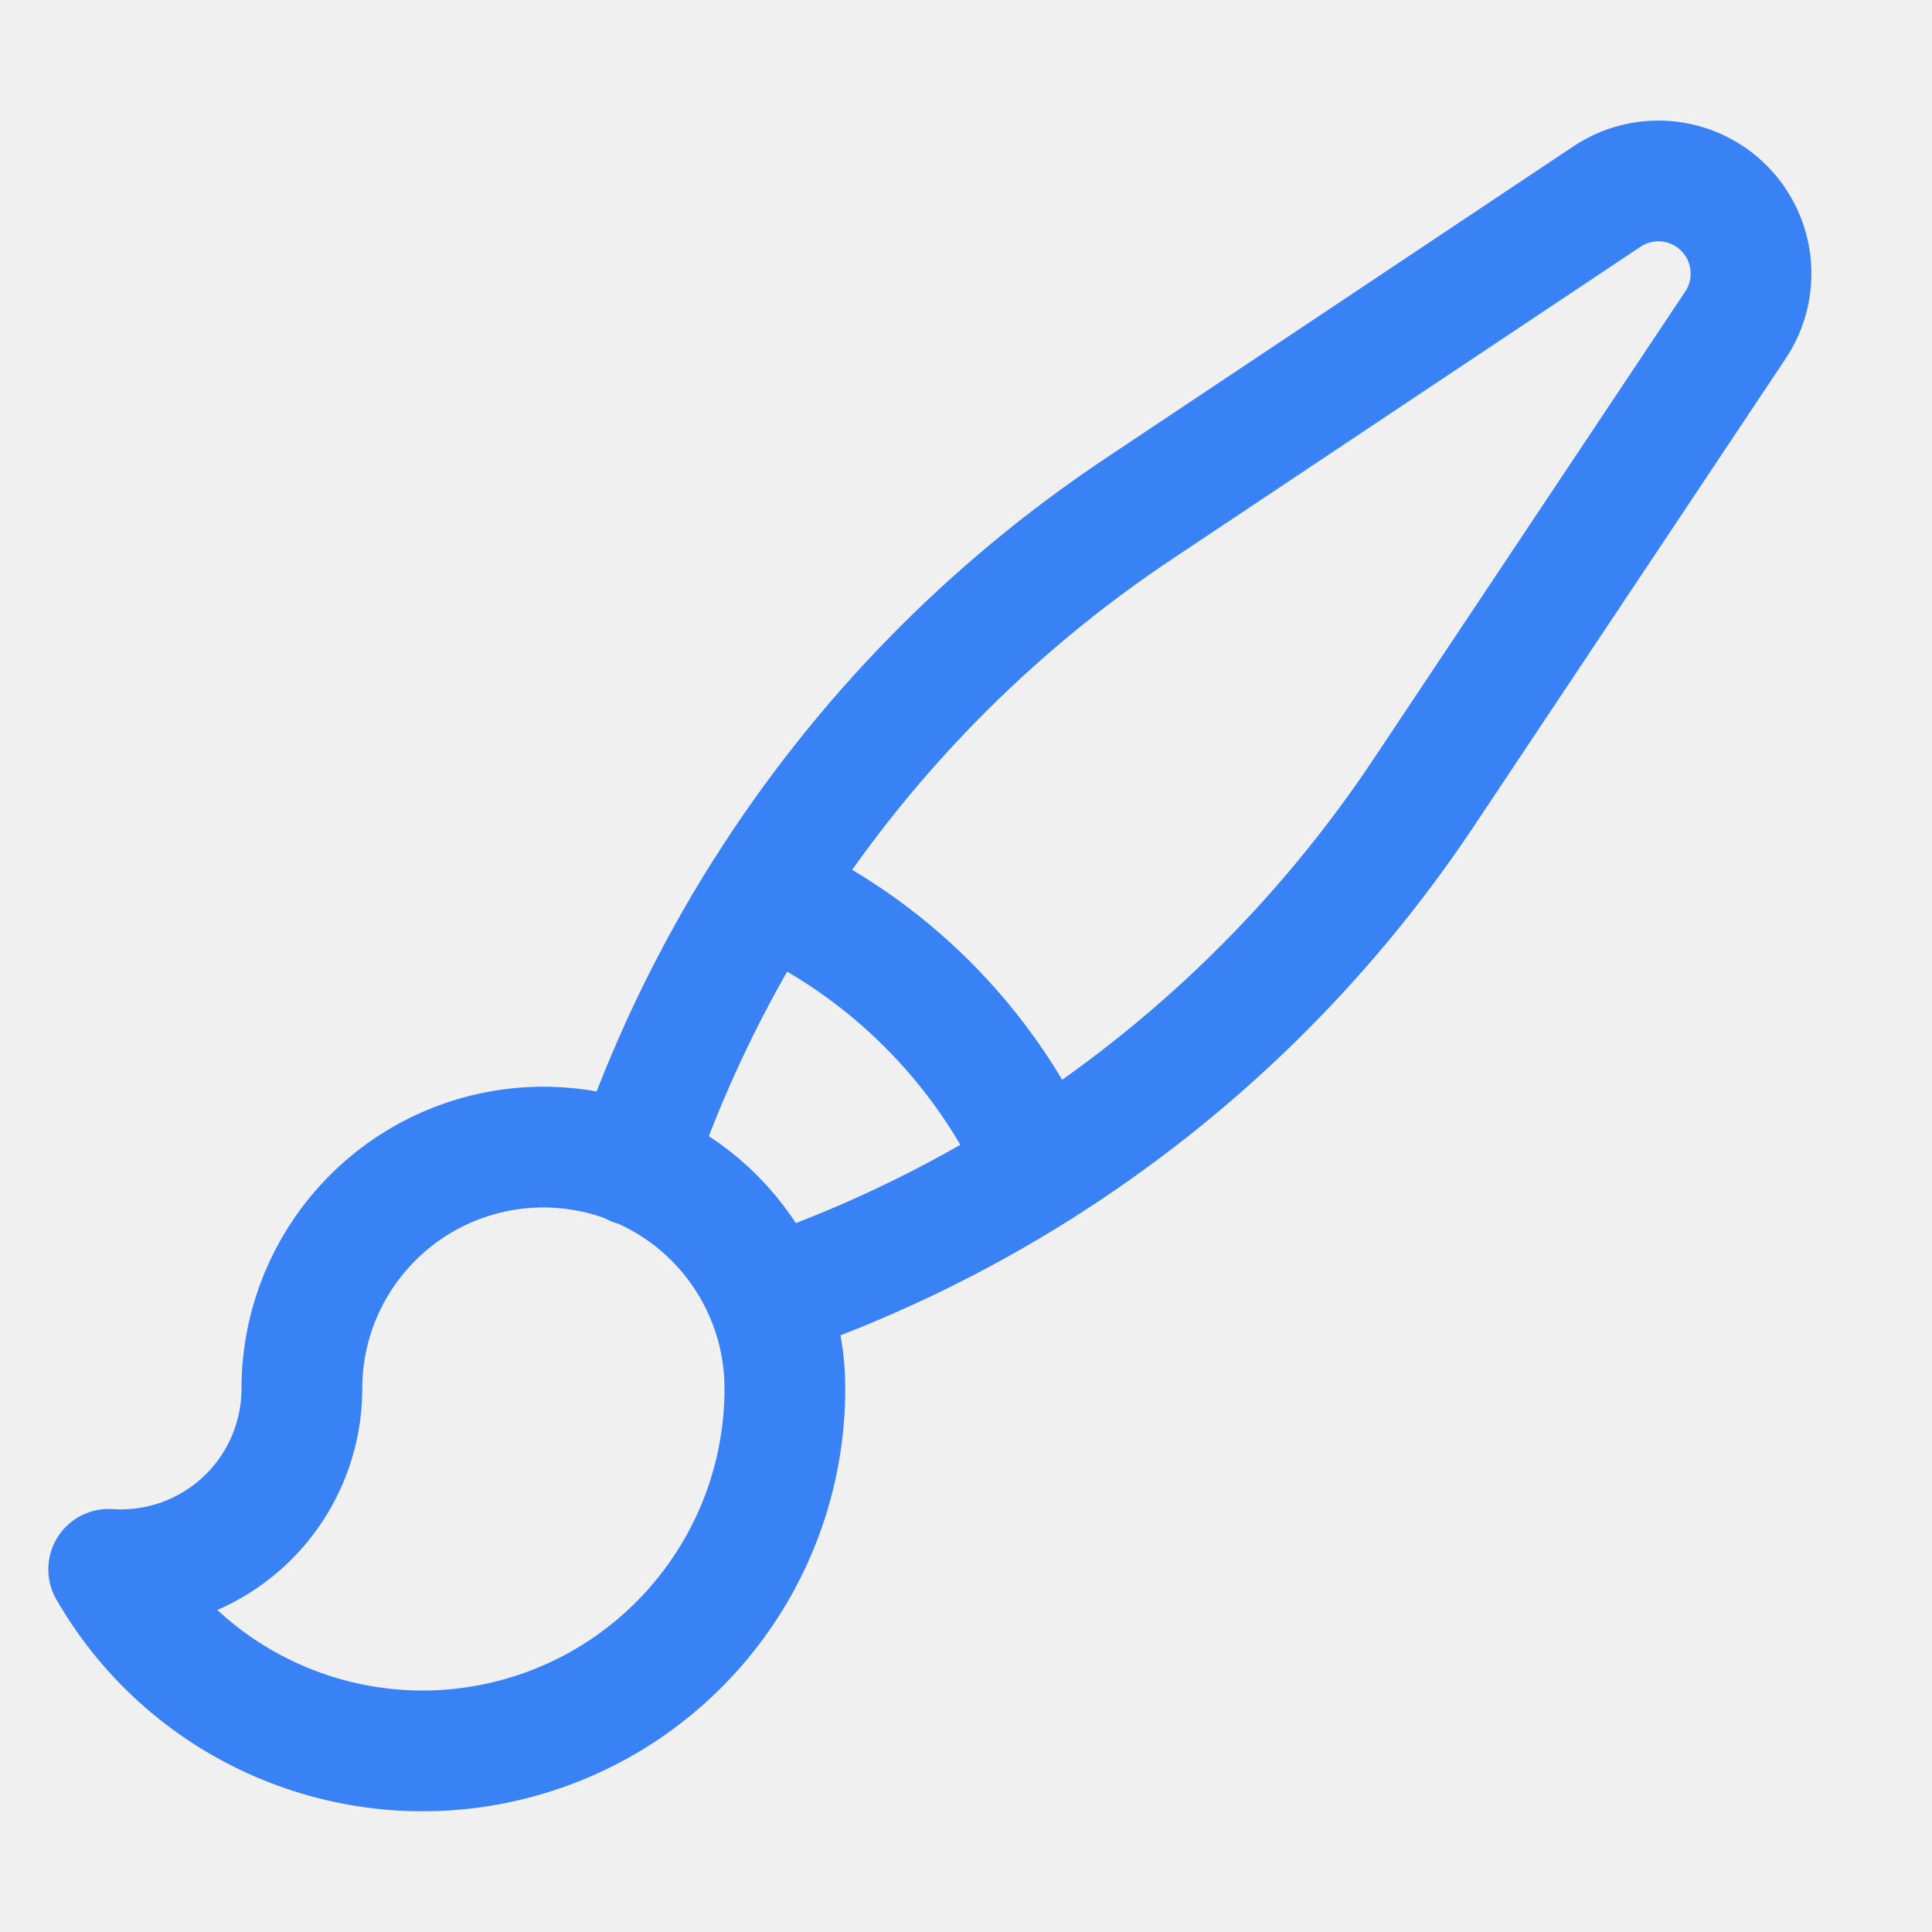
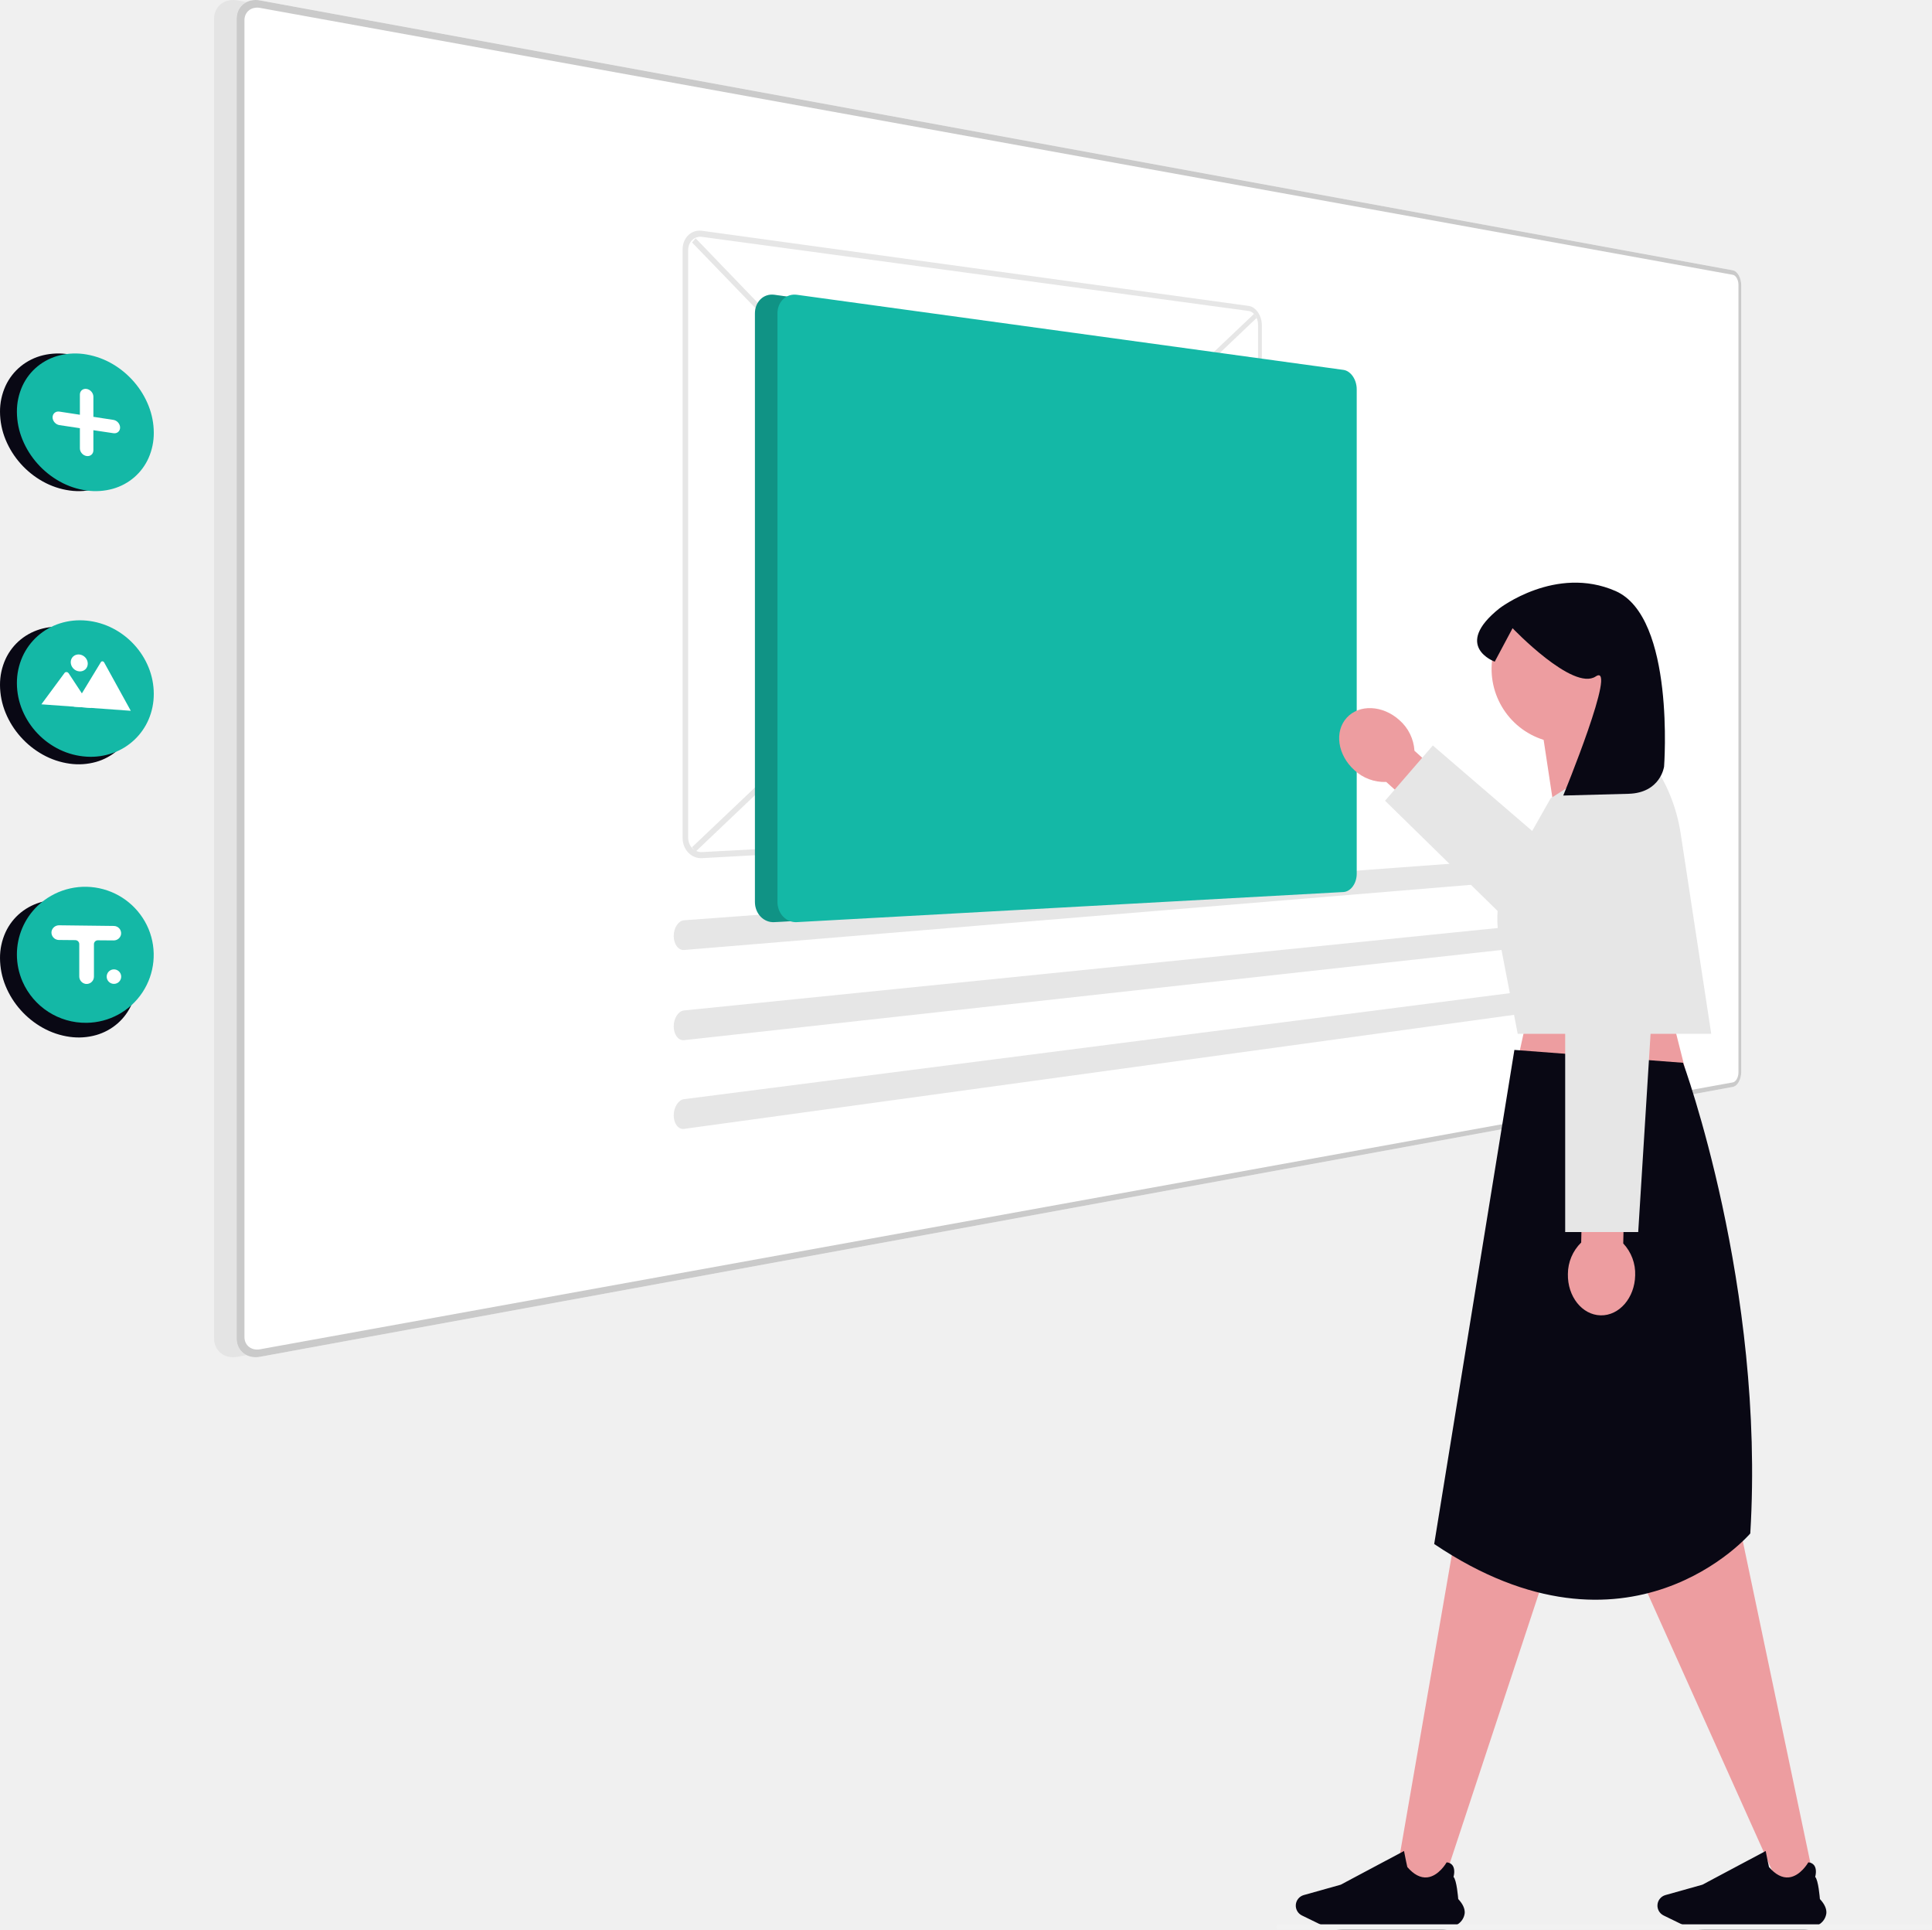
- <svg xmlns="http://www.w3.org/2000/svg" fill="none" viewBox="0 0 24 24" stroke-width="1.5" stroke="#3882F6">
-   <path stroke-linecap="round" stroke-linejoin="round" d="M9.53 16.122a3 3 0 0 0-5.78 1.128 2.25 2.25 0 0 1-2.4 2.245 4.5 4.5 0 0 0 8.4-2.245c0-.399-.078-.78-.22-1.128Zm0 0a15.998 15.998 0 0 0 3.388-1.62m-5.043-.025a15.994 15.994 0 0 1 1.622-3.395m3.42 3.42a15.995 15.995 0 0 0 4.764-4.648l3.876-5.814a1.151 1.151 0 0 0-1.597-1.597L14.146 6.32a15.996 15.996 0 0 0-4.649 4.763m3.42 3.42a6.776 6.776 0 0 0-3.42-3.42" />
+ <svg xmlns="http://www.w3.org/2000/svg" width="800.153" height="799.092" viewBox="0 0 800.153 799.092" role="img" artist="Katerina Limpitsouni" source="https://undraw.co/">
+   <g transform="translate(0 0)">
+     <path d="M877.981,239.193,267.988,127.434a9.37,9.37,0,0,0-3.755.044,7.744,7.744,0,0,0-3.081,1.439,7.246,7.246,0,0,0-2.085,2.6,8.09,8.09,0,0,0-.766,3.508V681.507a8.094,8.094,0,0,0,.764,3.509,7.247,7.247,0,0,0,2.083,2.6,7.744,7.744,0,0,0,3.08,1.441,9.368,9.368,0,0,0,3.755.047l610-111.76a2.885,2.885,0,0,0,1.356-.688,5.161,5.161,0,0,0,1.1-1.4,7.845,7.845,0,0,0,.743-1.909,9.179,9.179,0,0,0,.273-2.216V245.424a9.177,9.177,0,0,0-.272-2.222,7.859,7.859,0,0,0-.743-1.91,5.169,5.169,0,0,0-1.1-1.4,2.89,2.89,0,0,0-1.356-.689Z" transform="translate(-169.639 -127.265)" fill="#e4e4e4" />
+     <path d="M885.981,239.193,275.988,127.434a9.371,9.371,0,0,0-3.755.044,7.744,7.744,0,0,0-3.081,1.439,7.247,7.247,0,0,0-2.085,2.6,8.091,8.091,0,0,0-.766,3.508V681.507a8.094,8.094,0,0,0,.764,3.509,7.247,7.247,0,0,0,2.083,2.6,7.744,7.744,0,0,0,3.08,1.441,9.368,9.368,0,0,0,3.755.047l610-111.76a2.885,2.885,0,0,0,1.356-.688,5.161,5.161,0,0,0,1.1-1.4,7.845,7.845,0,0,0,.743-1.909,9.167,9.167,0,0,0,.273-2.216V245.424a9.171,9.171,0,0,0-.272-2.222,7.854,7.854,0,0,0-.743-1.91,5.171,5.171,0,0,0-1.1-1.4,2.89,2.89,0,0,0-1.356-.689Z" transform="translate(-168.309 -127.265)" fill="#fff" />
+     <path d="M885.981,239.193,275.988,127.434a9.371,9.371,0,0,0-3.755.044,7.744,7.744,0,0,0-3.081,1.439,7.247,7.247,0,0,0-2.085,2.6,8.091,8.091,0,0,0-.766,3.508V681.507a8.094,8.094,0,0,0,.764,3.509,7.247,7.247,0,0,0,2.083,2.6,7.744,7.744,0,0,0,3.08,1.441,9.368,9.368,0,0,0,3.755.047l610-111.76a2.885,2.885,0,0,0,1.356-.688,5.161,5.161,0,0,0,1.1-1.4,7.845,7.845,0,0,0,.743-1.909,9.167,9.167,0,0,0,.273-2.216V245.424a9.171,9.171,0,0,0-.272-2.222,7.854,7.854,0,0,0-.743-1.91,5.171,5.171,0,0,0-1.1-1.4,2.89,2.89,0,0,0-1.356-.689ZM888.3,571.326a6.125,6.125,0,0,1-.182,1.483,5.241,5.241,0,0,1-.5,1.275,3.442,3.442,0,0,1-.737.933,1.923,1.923,0,0,1-.9.457l-609.99,110.52a6.236,6.236,0,0,1-2.5-.035,5.159,5.159,0,0,1-2.049-.962,4.831,4.831,0,0,1-1.385-1.731,5.4,5.4,0,0,1-.508-2.332V135.6a5.4,5.4,0,0,1,.507-2.332,4.831,4.831,0,0,1,1.384-1.733,5.158,5.158,0,0,1,2.048-.963,6.239,6.239,0,0,1,2.5-.036L885.984,241.061a1.922,1.922,0,0,1,.9.457,3.438,3.438,0,0,1,.737.933,5.234,5.234,0,0,1,.5,1.273,6.125,6.125,0,0,1,.182,1.483V571.325Z" transform="translate(-168.309 -127.265)" fill="#cacaca" />
+     <path d="M182.272,276.982a25.5,25.5,0,0,1,2.31-10.808,22.782,22.782,0,0,1,6.265-8.077,23.425,23.425,0,0,1,9.2-4.563,27.1,27.1,0,0,1,11.112-.335,32.086,32.086,0,0,1,10.949,4.064,35.286,35.286,0,0,1,8.822,7.447,34.556,34.556,0,0,1,5.889,9.77,30.412,30.412,0,0,1,2.148,11.1,25.581,25.581,0,0,1-2.148,10.449,22.845,22.845,0,0,1-5.889,7.983,23.251,23.251,0,0,1-8.822,4.772,26.659,26.659,0,0,1-10.949.744h0a31.705,31.705,0,0,1-11.106-3.713,35.2,35.2,0,0,1-9.194-7.353,34.727,34.727,0,0,1-6.266-9.974,30.543,30.543,0,0,1-2.318-11.506Z" transform="translate(-182.271 -106.411)" fill="#090814" />
+     <path d="M182.272,373.982a25.5,25.5,0,0,1,2.31-10.808,22.781,22.781,0,0,1,6.265-8.077,23.426,23.426,0,0,1,9.2-4.563,27.1,27.1,0,0,1,11.112-.335,32.084,32.084,0,0,1,10.949,4.064,35.286,35.286,0,0,1,8.822,7.447,34.555,34.555,0,0,1,5.889,9.77,30.412,30.412,0,0,1,2.148,11.1,25.581,25.581,0,0,1-2.148,10.449,22.844,22.844,0,0,1-5.889,7.983,23.251,23.251,0,0,1-8.822,4.772,26.658,26.658,0,0,1-10.949.744h0a31.705,31.705,0,0,1-11.106-3.713,35.2,35.2,0,0,1-9.194-7.353,34.726,34.726,0,0,1-6.266-9.974A30.542,30.542,0,0,1,182.272,373.982Z" transform="translate(-182.271 -90.294)" fill="#090814" />
+     <path d="M182.272,470.982a25.5,25.5,0,0,1,2.31-10.808,22.781,22.781,0,0,1,6.265-8.077,23.425,23.425,0,0,1,9.2-4.563,27.1,27.1,0,0,1,11.112-.335,32.085,32.085,0,0,1,10.949,4.064,35.284,35.284,0,0,1,8.822,7.447,34.557,34.557,0,0,1,5.889,9.77,30.413,30.413,0,0,1,2.148,11.1,25.581,25.581,0,0,1-2.148,10.449,22.845,22.845,0,0,1-5.889,7.984,23.251,23.251,0,0,1-8.822,4.772,26.66,26.66,0,0,1-10.949.744h0a31.706,31.706,0,0,1-11.106-3.713,35.2,35.2,0,0,1-9.194-7.353,34.725,34.725,0,0,1-6.266-9.974,30.543,30.543,0,0,1-2.318-11.506Z" transform="translate(-182.271 -74.178)" fill="#090814" />
+     <path d="M188.271,276.982a25.5,25.5,0,0,1,2.31-10.808,22.782,22.782,0,0,1,6.265-8.077,23.425,23.425,0,0,1,9.2-4.563,27.1,27.1,0,0,1,11.112-.335,32.086,32.086,0,0,1,10.949,4.064,35.285,35.285,0,0,1,8.822,7.447,34.556,34.556,0,0,1,5.889,9.77,30.413,30.413,0,0,1,2.148,11.1,25.582,25.582,0,0,1-2.148,10.449,22.845,22.845,0,0,1-5.889,7.983,23.25,23.25,0,0,1-8.822,4.772,26.659,26.659,0,0,1-10.949.744h0a31.706,31.706,0,0,1-11.106-3.713,35.2,35.2,0,0,1-9.194-7.353,34.726,34.726,0,0,1-6.266-9.974,30.542,30.542,0,0,1-2.318-11.506Z" transform="translate(-181.274 -106.411)" fill="#14b8a6" />
+     <path d="M188.271,373.586a26.664,26.664,0,0,1,2.31-10.983,25.306,25.306,0,0,1,6.265-8.536,25.649,25.649,0,0,1,9.2-5.248,27.507,27.507,0,0,1,11.112-1.156,30.038,30.038,0,0,1,10.949,3.255,31.694,31.694,0,0,1,8.822,6.8,31.327,31.327,0,0,1,5.889,9.329A29.186,29.186,0,0,1,244.963,378a26.7,26.7,0,0,1-2.148,10.612A25.382,25.382,0,0,1,228.1,402.451,27.282,27.282,0,0,1,217.155,404h0a29.865,29.865,0,0,1-11.106-2.892,31.736,31.736,0,0,1-15.457-16.192,29.27,29.27,0,0,1-2.319-11.333Z" transform="translate(-181.274 -90.669)" fill="#14b8a6" />
+     <path d="M188.271,470.21a27.885,27.885,0,0,1,8.575-20.152,28.474,28.474,0,0,1,45.964,9.589,28.114,28.114,0,0,1-25.654,38.837h0a28.53,28.53,0,0,1-26.565-17.113,28.021,28.021,0,0,1-2.319-11.161Z" transform="translate(-181.274 -74.947)" fill="#14b8a6" />
+     <path d="M203.785,274.767l8.469,1.3v-8.35a2.512,2.512,0,0,1,.217-1.05,2.227,2.227,0,0,1,.6-.791,2.279,2.279,0,0,1,.889-.456,2.645,2.645,0,0,1,1.088-.047,3.164,3.164,0,0,1,1.088.39,3.509,3.509,0,0,1,.889.735,3.45,3.45,0,0,1,.6.976,3.021,3.021,0,0,1,.223,1.114v8.338l8.308,1.275a3.08,3.08,0,0,1,1.071.381,3.436,3.436,0,0,1,1.462,1.689,3,3,0,0,1,.216,1.1,2.52,2.52,0,0,1-.216,1.039,2.235,2.235,0,0,1-.583.786,2.263,2.263,0,0,1-.873.459,2.59,2.59,0,0,1-1.07.056l-8.319-1.244v8.319a2.53,2.53,0,0,1-.219,1.049,2.275,2.275,0,0,1-.6.8,2.321,2.321,0,0,1-.886.466,2.653,2.653,0,0,1-1.087.063,3.121,3.121,0,0,1-1.089-.373,3.437,3.437,0,0,1-.89-.723,3.381,3.381,0,0,1-.6-.97,2.992,2.992,0,0,1-.217-1.116v-8.35l-8.469-1.271a3.207,3.207,0,0,1-1.106-.386,3.525,3.525,0,0,1-.9-.736,3.44,3.44,0,0,1-.61-.977,3.009,3.009,0,0,1-.224-1.128,2.519,2.519,0,0,1,.224-1.058,2.264,2.264,0,0,1,.61-.8,2.339,2.339,0,0,1,.9-.466A2.71,2.71,0,0,1,203.785,274.767Z" transform="translate(-179.169 -104.324)" fill="#fff" />
+     <path d="M208.477,380.872l23.517,1.7h.086l-11.028-20.023a.882.882,0,0,0-.286-.313.859.859,0,0,0-.188-.094.814.814,0,0,0-.206-.046.761.761,0,0,0-.205.009.718.718,0,0,0-.188.063.687.687,0,0,0-.286.265l-7.5,12.336-.361.594Z" transform="translate(-177.917 -88.247)" fill="#fff" />
+     <path d="M196.968,379.265l20.748,1.5-3.977-6.036-.287-.436-5.215-7.917a1.192,1.192,0,0,0-.339-.306,1.164,1.164,0,0,0-.2-.1,1.118,1.118,0,0,0-.224-.055,1.072,1.072,0,0,0-.223-.008,1.023,1.023,0,0,0-.213.037.969.969,0,0,0-.2.082.943.943,0,0,0-.175.124l-.017.021-.022.021-.017.022-.017.022Z" transform="translate(-179.829 -87.614)" fill="#fff" />
+     <path d="M210.927,359.666a3.754,3.754,0,0,1,1.373.392,3.983,3.983,0,0,1,1.118.845,3.934,3.934,0,0,1,.753,1.175,3.637,3.637,0,0,1,.276,1.383,3.3,3.3,0,0,1-.276,1.336,3.115,3.115,0,0,1-.753,1.05,3.159,3.159,0,0,1-1.118.656,3.406,3.406,0,0,1-1.373.162,3.75,3.75,0,0,1-1.375-.388,3.981,3.981,0,0,1-1.124-.844,3.935,3.935,0,0,1-.759-1.178,3.638,3.638,0,0,1-.279-1.39,3.3,3.3,0,0,1,.279-1.341,3.116,3.116,0,0,1,.759-1.05,3.16,3.16,0,0,1,1.124-.651,3.41,3.41,0,0,1,1.375-.159Z" transform="translate(-178.097 -88.654)" fill="#fff" />
+     <path d="M428.034,459.587,660.891,238.652l1,1.749L429.49,461.456Z" transform="translate(-141.437 -108.758)" fill="#e6e6e6" />
+     <path d="M428.066,213.625l1.46-1.749L661.863,453.065l-1,1.662Z" transform="translate(-141.432 -113.207)" fill="#e6e6e6" />
+     <path d="M659.091,240.326l-226.35-31.1a6.958,6.958,0,0,0-3.119.266,6.706,6.706,0,0,0-2.557,1.544,7.456,7.456,0,0,0-1.732,2.566,8.863,8.863,0,0,0-.638,3.356V460.617a9.268,9.268,0,0,0,.638,3.405,8.338,8.338,0,0,0,1.731,2.715,7.489,7.489,0,0,0,2.557,1.749,7.175,7.175,0,0,0,3.119.523l226.351-12.466a4.59,4.59,0,0,0,2.152-.7,6.207,6.207,0,0,0,1.749-1.657,8.266,8.266,0,0,0,1.178-2.375,9.548,9.548,0,0,0,.433-2.852v-200.6a9.906,9.906,0,0,0-.433-2.889A9.1,9.1,0,0,0,662.991,243a7.019,7.019,0,0,0-1.749-1.8A4.96,4.96,0,0,0,659.091,240.326ZM432.741,466.5a5.124,5.124,0,0,1-2.226-.378,5.351,5.351,0,0,1-1.824-1.253,5.959,5.959,0,0,1-1.234-1.943A6.622,6.622,0,0,1,427,460.5V217.263a6.334,6.334,0,0,1,.455-2.392,5.328,5.328,0,0,1,1.234-1.836,4.791,4.791,0,0,1,1.824-1.1,4.967,4.967,0,0,1,2.226-.195l226.35,30.676a3.54,3.54,0,0,1,1.538.62,5.009,5.009,0,0,1,1.252,1.283,6.5,6.5,0,0,1,.843,1.767,7.076,7.076,0,0,1,.31,2.065V449.039a6.827,6.827,0,0,1-.31,2.041,5.908,5.908,0,0,1-.843,1.7,4.43,4.43,0,0,1-1.252,1.183,3.276,3.276,0,0,1-1.538.493Z" transform="translate(-141.992 -113.658)" fill="#e6e6e6" />
+     <g transform="translate(279.023 351.858)">
+       <path d="M425.767,458.214a3.452,3.452,0,0,0-1.664.646,5.238,5.238,0,0,0-1.35,1.459,7.487,7.487,0,0,0-.9,2.05,8.8,8.8,0,0,0-.311,2.428,8.178,8.178,0,0,0,.35,2.317,6.152,6.152,0,0,0,.91,1.843,4.1,4.1,0,0,0,1.338,1.193,3.031,3.031,0,0,0,1.633.367l396.263-32.812a1.358,1.358,0,0,0,.837-.384,3.168,3.168,0,0,0,.688-.966,6.16,6.16,0,0,0,.467-1.4,8.5,8.5,0,0,0,.182-1.7,8.244,8.244,0,0,0-.154-1.685,5.6,5.6,0,0,0-.448-1.363,2.729,2.729,0,0,0-.669-.908,1.22,1.22,0,0,0-.833-.308h-.07Z" transform="translate(-421.54 -428.991)" fill="#e6e6e6" />
+     </g>
+     <g transform="translate(279.023 378.289)">
+       <path d="M425.767,491.789a3.548,3.548,0,0,0-1.664.691,5.457,5.457,0,0,0-1.35,1.49,7.708,7.708,0,0,0-.9,2.075,8.886,8.886,0,0,0-.311,2.443,8.083,8.083,0,0,0,.35,2.308,5.955,5.955,0,0,0,.91,1.818,3.936,3.936,0,0,0,1.335,1.156,2.98,2.98,0,0,0,1.633.323l396.265-43.714a1.4,1.4,0,0,0,.837-.407,3.29,3.29,0,0,0,.688-.985,6.317,6.317,0,0,0,.466-1.418,8.565,8.565,0,0,0,.182-1.706,8.172,8.172,0,0,0-.154-1.682,5.463,5.463,0,0,0-.448-1.35,2.622,2.622,0,0,0-.673-.886,1.191,1.191,0,0,0-.833-.286h-.07Z" transform="translate(-421.54 -451.657)" fill="#e6e6e6" />
+     </g>
+     <g transform="translate(279.023 404.296)">
+       <path d="M425.767,524.819a3.652,3.652,0,0,0-1.664.737,5.676,5.676,0,0,0-1.35,1.528,7.942,7.942,0,0,0-.9,2.1,8.981,8.981,0,0,0-.311,2.45,7.979,7.979,0,0,0,.35,2.3,5.767,5.767,0,0,0,.91,1.794,3.786,3.786,0,0,0,1.335,1.12,2.938,2.938,0,0,0,1.633.279l396.265-54.439a1.444,1.444,0,0,0,.837-.429,3.421,3.421,0,0,0,.688-1,6.47,6.47,0,0,0,.466-1.431,8.654,8.654,0,0,0,.182-1.711,8.11,8.11,0,0,0-.154-1.677,5.332,5.332,0,0,0-.448-1.339,2.521,2.521,0,0,0-.673-.868,1.165,1.165,0,0,0-.833-.264h-.07Z" transform="translate(-421.54 -473.958)" fill="#e6e6e6" />
+     </g>
+     <path d="M226.421,456.1l-22.621-.271a3.221,3.221,0,0,0-1.113.157,3.18,3.18,0,0,0-.96.51,3.126,3.126,0,0,0-.728.8,3.092,3.092,0,0,0-.414,1.03,3.008,3.008,0,0,0,.066,1.311,3.051,3.051,0,0,0,.245.615,3.1,3.1,0,0,0,.866,1.018,3.141,3.141,0,0,0,1.872.638l6.8.062a1.648,1.648,0,0,1,1.5,1,1.607,1.607,0,0,1,.128.631v13.345a3.108,3.108,0,0,0,.693,2.028,3.139,3.139,0,0,0,1.841,1.108,3.047,3.047,0,0,0,3.265-1.717,3.01,3.01,0,0,0,.282-1.27V463.643a1.6,1.6,0,0,1,1.6-1.6h.015l6.5.051a3.066,3.066,0,0,0,3.105-2.464,3.033,3.033,0,0,0-2.951-3.528Z" transform="translate(-179.235 -72.674)" fill="#fff" />
+     <path d="M223.163,471.484a3,3,0,1,1-2.765,1.834A3,3,0,0,1,223.163,471.484Z" transform="translate(-175.975 -70.073)" fill="#fff" />
+     <path d="M684.781,263.048l-226.35-31.1a6.958,6.958,0,0,0-3.12.266,6.707,6.707,0,0,0-2.557,1.544,7.456,7.456,0,0,0-1.732,2.565,8.865,8.865,0,0,0-.638,3.356V483.338a9.269,9.269,0,0,0,.638,3.405,8.338,8.338,0,0,0,1.731,2.715,7.491,7.491,0,0,0,2.557,1.749,7.176,7.176,0,0,0,3.12.522l226.351-12.466a4.59,4.59,0,0,0,2.152-.7,6.208,6.208,0,0,0,1.749-1.657,8.27,8.27,0,0,0,1.178-2.375,9.553,9.553,0,0,0,.432-2.852v-200.6a9.912,9.912,0,0,0-.433-2.889,9.108,9.108,0,0,0-1.178-2.472,7.016,7.016,0,0,0-1.749-1.8,4.96,4.96,0,0,0-2.151-.868Z" transform="translate(-137.724 -109.883)" fill="#14b8a6" />
+     <path d="M684.781,263.048l-226.35-31.1a6.958,6.958,0,0,0-3.12.266,6.707,6.707,0,0,0-2.557,1.544,7.456,7.456,0,0,0-1.732,2.565,8.865,8.865,0,0,0-.638,3.356V483.338a9.269,9.269,0,0,0,.638,3.405,8.338,8.338,0,0,0,1.731,2.715,7.491,7.491,0,0,0,2.557,1.749,7.176,7.176,0,0,0,3.12.522l226.351-12.466a4.59,4.59,0,0,0,2.152-.7,6.208,6.208,0,0,0,1.749-1.657,8.27,8.27,0,0,0,1.178-2.375,9.553,9.553,0,0,0,.432-2.852v-200.6a9.912,9.912,0,0,0-.433-2.889,9.108,9.108,0,0,0-1.178-2.472,7.016,7.016,0,0,0-1.749-1.8,4.96,4.96,0,0,0-2.151-.868Z" transform="translate(-137.724 -109.883)" opacity="0.2" />
+     <path d="M692.781,263.048l-226.35-31.1a6.958,6.958,0,0,0-3.12.266,6.706,6.706,0,0,0-2.557,1.544,7.458,7.458,0,0,0-1.732,2.565,8.865,8.865,0,0,0-.638,3.356V483.338a9.269,9.269,0,0,0,.638,3.405,8.339,8.339,0,0,0,1.731,2.715,7.49,7.49,0,0,0,2.557,1.749,7.174,7.174,0,0,0,3.119.522l226.351-12.466a4.59,4.59,0,0,0,2.151-.7,6.208,6.208,0,0,0,1.749-1.657,8.267,8.267,0,0,0,1.178-2.375,9.553,9.553,0,0,0,.433-2.852v-200.6a9.912,9.912,0,0,0-.433-2.889,9.1,9.1,0,0,0-1.178-2.472,7.016,7.016,0,0,0-1.749-1.8A4.96,4.96,0,0,0,692.781,263.048Z" transform="translate(-136.394 -109.883)" fill="#14b8a6" />
+     <g transform="translate(528.702 241.272)">
+       <path d="M286.393,122.792l22.134,20,11.68-12.923-22.134-20a18.283,18.283,0,0,0-6.24-12.683c-6.9-6.236-16.676-6.662-21.836-.952s-3.751,15.394,3.149,21.629a18.284,18.284,0,0,0,13.247,4.929Z" transform="translate(-240.967 -40.266)" fill="#ed9da0" />
+       <path d="M297.4,174.192l-76.2-65.548-19.788,22.873,87.044,85.243" transform="translate(-156.482 -41.218)" fill="#e6e6e6" />
+       <path d="M233.018,218.849l11.051,43.669-76.306-.942,8.732-39.9Z" transform="translate(-71.447 -47.605)" fill="#ed9da0" />
+       <path d="M178.753,377.223,195.32,449.7l30.492,145.116-14.131,2.826L114.556,381.364Z" transform="translate(-3.067 -56.782)" fill="#ed9da0" />
+       <path d="M292.75,392.565l-30.6,67.761-44.94,136.151-18.841-4.71L239.1,357.07Z" transform="translate(-148.96 -55.615)" fill="#ed9da0" />
+       <path d="M244.994,247.784s34.068,92.61,27.855,194.912c0,0-50.225,58.711-130.911,4.363l33.213-204.6,69.842,5.328Z" transform="translate(-76.657 -48.973)" fill="#090814" />
+       <path d="M176.639,624.718a6.3,6.3,0,0,0,2.6-4.413c.12-1.829-.784-3.79-2.685-5.831-.046-.587-.636-7.863-1.951-9.166.11-.389.78-2.971-.318-4.648a3.183,3.183,0,0,0-2.478-1.368l-.049-.005-.024.043c-.032.057-3.232,5.685-8.046,6.179-2.76.283-5.523-1.154-8.213-4.274-.1-.231-.857-4.031-1.347-6.546l-.02-.1-26.228,13.959-15.331,4.3a4.538,4.538,0,0,0-.743,8.428l7.431,3.617a23.012,23.012,0,0,0,10.013,2.31h40.311a11.17,11.17,0,0,0,7.076-2.481Z" transform="translate(48.466 -69.379)" fill="#090814" />
+       <path d="M335.638,624.718a6.3,6.3,0,0,0,2.6-4.413c.12-1.829-.784-3.79-2.685-5.831-.046-.587-.636-7.863-1.951-9.166.11-.389.78-2.971-.318-4.648a3.183,3.183,0,0,0-2.478-1.368l-.049-.005-.024.043c-.032.057-3.232,5.685-8.046,6.179-2.76.283-5.523-1.154-8.213-4.274-.1-.231-.857-4.031-1.347-6.546l-.02-.1-26.228,13.959-15.331,4.3a4.538,4.538,0,0,0-.743,8.428l7.431,3.617a23.012,23.012,0,0,0,10.013,2.31h40.311a11.17,11.17,0,0,0,7.076-2.481Z" transform="translate(-260.32 -69.379)" fill="#090814" />
+       <path d="M252.688,73.106a30.778,30.778,0,1,0-40,29.371l5.95,39.322,30.332-25.277A76.414,76.414,0,0,1,238.9,98.765,30.745,30.745,0,0,0,252.688,73.106Z" transform="translate(-102.081 -37.375)" fill="#ed9da0" />
+       <path d="M218.256,107.251l-36.251,23.173-16.732,29.549a41.336,41.336,0,0,0-4.615,28.213l7.688,39.772H248.5l-12.665-82.977a69.765,69.765,0,0,0-11.789-29.447l-5.791-8.283Z" transform="translate(-68.479 -41.137)" fill="#e6e6e6" />
+       <path d="M257.711,113.24s-1.437,10.9-14.753,11.26l-27.011.722s22.834-55.569,13.445-49.309-34.426-19.985-34.426-19.985l-7.388,13.855s-17.65-6.391,1.911-22.042c0,0,23.338-18.043,48.115-7.208s20.108,72.706,20.108,72.706h0Z" transform="translate(-97.222 -37.07)" fill="#090814" />
+       <path d="M216.276,325.669l.647-29.827-17.415-.378-.647,29.827a18.283,18.283,0,0,0-5.509,13.017c-.2,9.3,5.872,16.97,13.567,17.137s14.1-7.235,14.3-16.532A18.284,18.284,0,0,0,216.276,325.669Z" transform="translate(-72.701 -52.044)" fill="#ed9da0" />
+       <path d="M182.523,169.057V313.632h30.245l8.939-143.355" transform="translate(-62.991 -44.719)" fill="#e6e6e6" />
+       <path d="M0,629.472c0,.622.348,1.121.781,1.121H270.67c.433,0,.781-.5.781-1.121s-.348-1.121-.781-1.121H.781C.348,628.351,0,628.85,0,629.472Z" transform="translate(0 -72.773)" fill="#f2f2f2" />
+     </g>
+   </g>
</svg>
